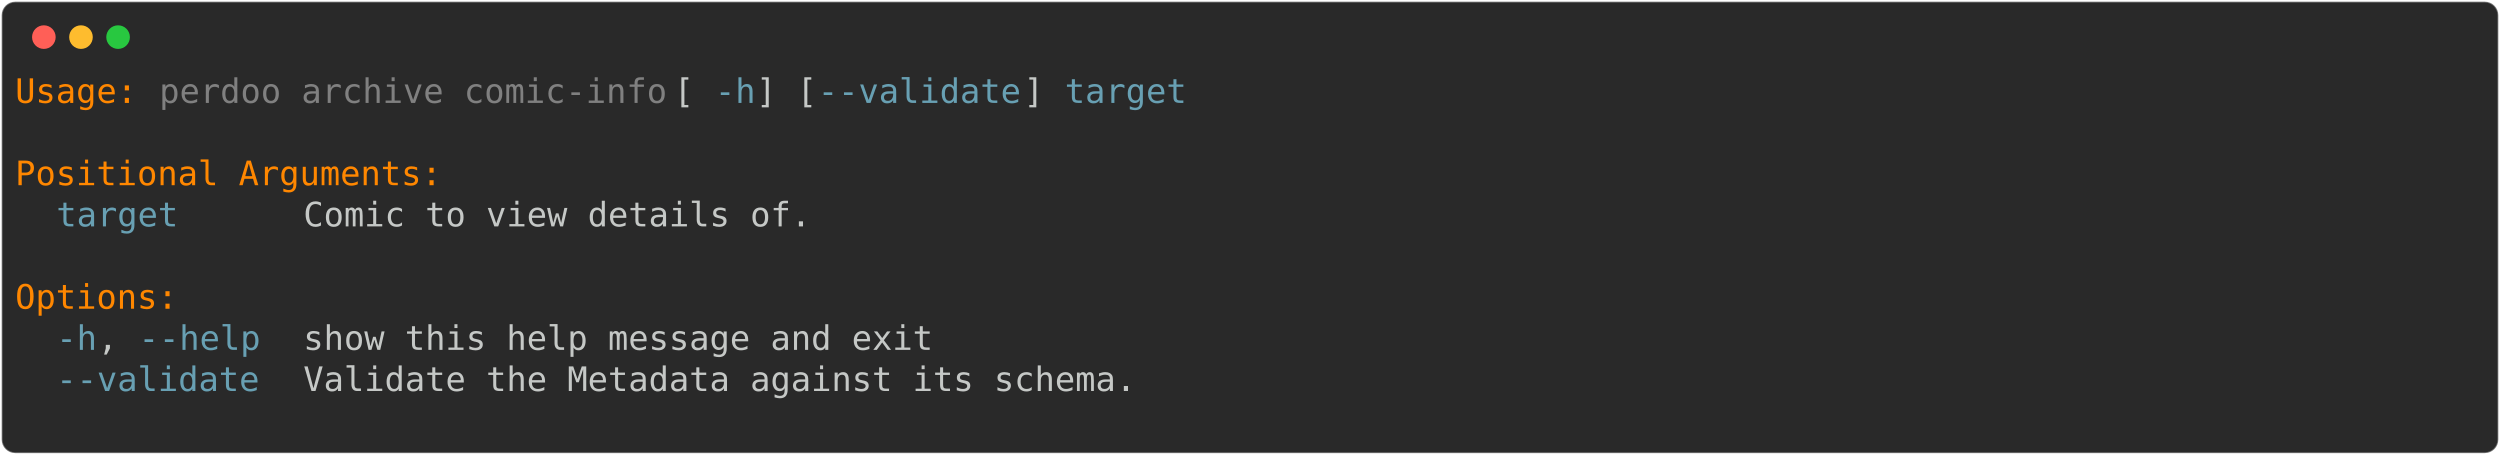
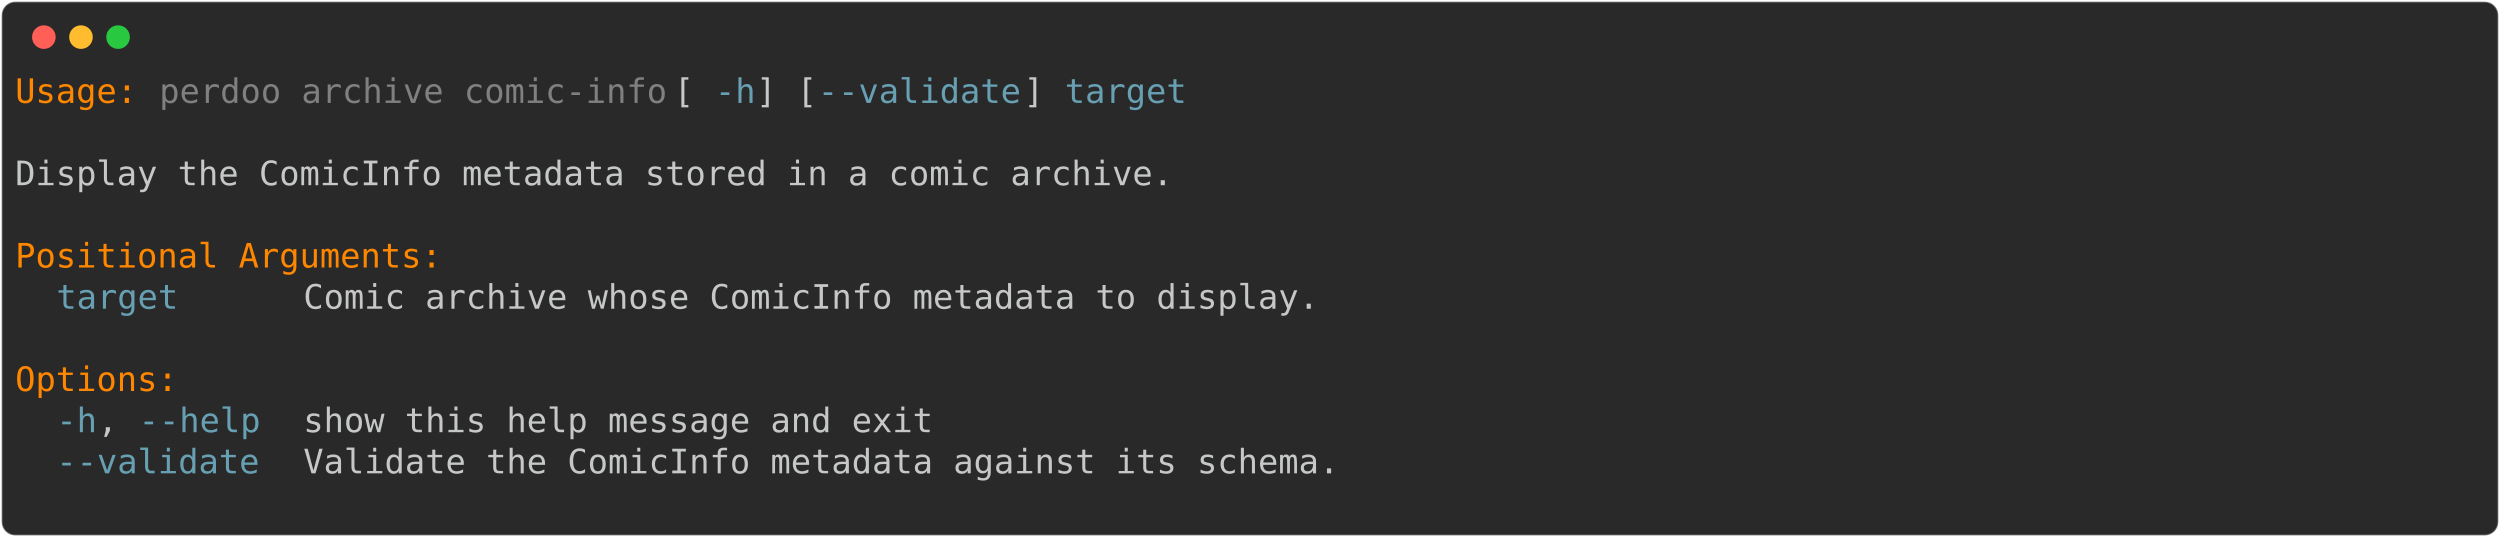
- <svg xmlns="http://www.w3.org/2000/svg" class="rich-terminal" viewBox="0 0 1482 269.6">
+ <svg xmlns="http://www.w3.org/2000/svg" class="rich-terminal" viewBox="0 0 1482 318.4">
  <style>

    @font-face {
        font-family: "Fira Code";
        src: local("FiraCode-Regular"),
                url("https://cdnjs.cloudflare.com/ajax/libs/firacode/6.2.0/woff2/FiraCode-Regular.woff2") format("woff2"),
                url("https://cdnjs.cloudflare.com/ajax/libs/firacode/6.2.0/woff/FiraCode-Regular.woff") format("woff");
        font-style: normal;
        font-weight: 400;
    }
    @font-face {
        font-family: "Fira Code";
        src: local("FiraCode-Bold"),
                url("https://cdnjs.cloudflare.com/ajax/libs/firacode/6.2.0/woff2/FiraCode-Bold.woff2") format("woff2"),
                url("https://cdnjs.cloudflare.com/ajax/libs/firacode/6.2.0/woff/FiraCode-Bold.woff") format("woff");
        font-style: bold;
        font-weight: 700;
    }

-     .terminal-705884586-matrix {
+     .terminal-3942199158-matrix {
        font-family: Fira Code, monospace;
        font-size: 20px;
        line-height: 24.4px;
        font-variant-east-asian: full-width;
    }

-     .terminal-705884586-title {
+     .terminal-3942199158-title {
        font-size: 18px;
        font-weight: bold;
        font-family: arial;
    }

-     .terminal-705884586-r1 { fill: #ff8700 }
- .terminal-705884586-r2 { fill: #c5c8c6 }
- .terminal-705884586-r3 { fill: #808080 }
- .terminal-705884586-r4 { fill: #68a0b3 }
+     .terminal-3942199158-r1 { fill: #ff8700 }
+ .terminal-3942199158-r2 { fill: #c5c8c6 }
+ .terminal-3942199158-r3 { fill: #808080 }
+ .terminal-3942199158-r4 { fill: #68a0b3 }
    </style>
  <defs>
-     <clipPath id="terminal-705884586-clip-terminal">
-       <rect x="0" y="0" width="1463.0" height="218.6" />
+     <clipPath id="terminal-3942199158-clip-terminal">
+       <rect x="0" y="0" width="1463.0" height="267.4" />
    </clipPath>
-     <clipPath id="terminal-705884586-line-0">
+     <clipPath id="terminal-3942199158-line-0">
      <rect x="0" y="1.5" width="1464" height="24.65" />
    </clipPath>
-     <clipPath id="terminal-705884586-line-1">
+     <clipPath id="terminal-3942199158-line-1">
      <rect x="0" y="25.9" width="1464" height="24.65" />
    </clipPath>
-     <clipPath id="terminal-705884586-line-2">
+     <clipPath id="terminal-3942199158-line-2">
      <rect x="0" y="50.3" width="1464" height="24.65" />
    </clipPath>
-     <clipPath id="terminal-705884586-line-3">
+     <clipPath id="terminal-3942199158-line-3">
      <rect x="0" y="74.7" width="1464" height="24.65" />
    </clipPath>
-     <clipPath id="terminal-705884586-line-4">
+     <clipPath id="terminal-3942199158-line-4">
      <rect x="0" y="99.1" width="1464" height="24.65" />
    </clipPath>
-     <clipPath id="terminal-705884586-line-5">
+     <clipPath id="terminal-3942199158-line-5">
      <rect x="0" y="123.5" width="1464" height="24.65" />
    </clipPath>
-     <clipPath id="terminal-705884586-line-6">
+     <clipPath id="terminal-3942199158-line-6">
      <rect x="0" y="147.9" width="1464" height="24.65" />
    </clipPath>
-     <clipPath id="terminal-705884586-line-7">
+     <clipPath id="terminal-3942199158-line-7">
      <rect x="0" y="172.3" width="1464" height="24.65" />
    </clipPath>
+     <clipPath id="terminal-3942199158-line-8">
+       <rect x="0" y="196.7" width="1464" height="24.65" />
+     </clipPath>
+     <clipPath id="terminal-3942199158-line-9">
+       <rect x="0" y="221.1" width="1464" height="24.65" />
+     </clipPath>
  </defs>
-   <rect fill="#292929" stroke="rgba(255,255,255,0.35)" stroke-width="1" x="1" y="1" width="1480" height="267.6" rx="8" />
+   <rect fill="#292929" stroke="rgba(255,255,255,0.35)" stroke-width="1" x="1" y="1" width="1480" height="316.4" rx="8" />
  <g transform="translate(26,22)">
    <circle cx="0" cy="0" r="7" fill="#ff5f57" />
    <circle cx="22" cy="0" r="7" fill="#febc2e" />
    <circle cx="44" cy="0" r="7" fill="#28c840" />
  </g>
-   <g transform="translate(9, 41)" clip-path="url(#terminal-705884586-clip-terminal)">
-     <g class="terminal-705884586-matrix">
-       <text class="terminal-705884586-r1" x="0" y="20" textLength="73.2" clip-path="url(#terminal-705884586-line-0)">Usage:</text>
-       <text class="terminal-705884586-r3" x="85.4" y="20" textLength="305" clip-path="url(#terminal-705884586-line-0)">perdoo archive comic-info</text>
-       <text class="terminal-705884586-r2" x="390.4" y="20" textLength="24.4" clip-path="url(#terminal-705884586-line-0)"> [</text>
-       <text class="terminal-705884586-r4" x="414.8" y="20" textLength="24.4" clip-path="url(#terminal-705884586-line-0)">-h</text>
-       <text class="terminal-705884586-r2" x="439.2" y="20" textLength="36.6" clip-path="url(#terminal-705884586-line-0)">] [</text>
-       <text class="terminal-705884586-r4" x="475.8" y="20" textLength="122" clip-path="url(#terminal-705884586-line-0)">--validate</text>
-       <text class="terminal-705884586-r2" x="597.8" y="20" textLength="24.4" clip-path="url(#terminal-705884586-line-0)">] </text>
-       <text class="terminal-705884586-r4" x="622.2" y="20" textLength="73.2" clip-path="url(#terminal-705884586-line-0)">target</text>
-       <text class="terminal-705884586-r2" x="1464" y="20" textLength="12.2" clip-path="url(#terminal-705884586-line-0)">
+   <g transform="translate(9, 41)" clip-path="url(#terminal-3942199158-clip-terminal)">
+     <g class="terminal-3942199158-matrix">
+       <text class="terminal-3942199158-r1" x="0" y="20" textLength="73.2" clip-path="url(#terminal-3942199158-line-0)">Usage:</text>
+       <text class="terminal-3942199158-r3" x="85.4" y="20" textLength="305" clip-path="url(#terminal-3942199158-line-0)">perdoo archive comic-info</text>
+       <text class="terminal-3942199158-r2" x="390.4" y="20" textLength="24.4" clip-path="url(#terminal-3942199158-line-0)"> [</text>
+       <text class="terminal-3942199158-r4" x="414.8" y="20" textLength="24.4" clip-path="url(#terminal-3942199158-line-0)">-h</text>
+       <text class="terminal-3942199158-r2" x="439.2" y="20" textLength="36.6" clip-path="url(#terminal-3942199158-line-0)">] [</text>
+       <text class="terminal-3942199158-r4" x="475.8" y="20" textLength="122" clip-path="url(#terminal-3942199158-line-0)">--validate</text>
+       <text class="terminal-3942199158-r2" x="597.8" y="20" textLength="24.4" clip-path="url(#terminal-3942199158-line-0)">] </text>
+       <text class="terminal-3942199158-r4" x="622.2" y="20" textLength="73.2" clip-path="url(#terminal-3942199158-line-0)">target</text>
+       <text class="terminal-3942199158-r2" x="1464" y="20" textLength="12.2" clip-path="url(#terminal-3942199158-line-0)">
</text>
-       <text class="terminal-705884586-r2" x="1464" y="44.4" textLength="12.2" clip-path="url(#terminal-705884586-line-1)">
+       <text class="terminal-3942199158-r2" x="1464" y="44.4" textLength="12.2" clip-path="url(#terminal-3942199158-line-1)">
</text>
-       <text class="terminal-705884586-r1" x="0" y="68.8" textLength="256.2" clip-path="url(#terminal-705884586-line-2)">Positional Arguments:</text>
-       <text class="terminal-705884586-r2" x="1464" y="68.8" textLength="12.2" clip-path="url(#terminal-705884586-line-2)">
+       <text class="terminal-3942199158-r2" x="0" y="68.8" textLength="695.4" clip-path="url(#terminal-3942199158-line-2)">Display the ComicInfo metadata stored in a comic archive.</text>
+       <text class="terminal-3942199158-r2" x="1464" y="68.8" textLength="12.2" clip-path="url(#terminal-3942199158-line-2)">
</text>
-       <text class="terminal-705884586-r4" x="24.4" y="93.2" textLength="73.2" clip-path="url(#terminal-705884586-line-3)">target</text>
-       <text class="terminal-705884586-r2" x="170.8" y="93.2" textLength="305" clip-path="url(#terminal-705884586-line-3)">Comic to view details of.</text>
-       <text class="terminal-705884586-r2" x="1464" y="93.2" textLength="12.2" clip-path="url(#terminal-705884586-line-3)">
+       <text class="terminal-3942199158-r2" x="1464" y="93.2" textLength="12.2" clip-path="url(#terminal-3942199158-line-3)">
</text>
-       <text class="terminal-705884586-r2" x="1464" y="117.6" textLength="12.2" clip-path="url(#terminal-705884586-line-4)">
+       <text class="terminal-3942199158-r1" x="0" y="117.6" textLength="256.2" clip-path="url(#terminal-3942199158-line-4)">Positional Arguments:</text>
+       <text class="terminal-3942199158-r2" x="1464" y="117.6" textLength="12.2" clip-path="url(#terminal-3942199158-line-4)">
</text>
-       <text class="terminal-705884586-r1" x="0" y="142" textLength="97.6" clip-path="url(#terminal-705884586-line-5)">Options:</text>
-       <text class="terminal-705884586-r2" x="1464" y="142" textLength="12.2" clip-path="url(#terminal-705884586-line-5)">
+       <text class="terminal-3942199158-r4" x="24.4" y="142" textLength="73.2" clip-path="url(#terminal-3942199158-line-5)">target</text>
+       <text class="terminal-3942199158-r2" x="170.8" y="142" textLength="610" clip-path="url(#terminal-3942199158-line-5)">Comic archive whose ComicInfo metadata to display.</text>
+       <text class="terminal-3942199158-r2" x="1464" y="142" textLength="12.2" clip-path="url(#terminal-3942199158-line-5)">
</text>
-       <text class="terminal-705884586-r4" x="24.4" y="166.4" textLength="24.4" clip-path="url(#terminal-705884586-line-6)">-h</text>
-       <text class="terminal-705884586-r2" x="48.8" y="166.4" textLength="24.4" clip-path="url(#terminal-705884586-line-6)">, </text>
-       <text class="terminal-705884586-r4" x="73.2" y="166.4" textLength="73.2" clip-path="url(#terminal-705884586-line-6)">--help</text>
-       <text class="terminal-705884586-r2" x="170.8" y="166.4" textLength="378.2" clip-path="url(#terminal-705884586-line-6)">show this help message and exit</text>
-       <text class="terminal-705884586-r2" x="1464" y="166.4" textLength="12.2" clip-path="url(#terminal-705884586-line-6)">
+       <text class="terminal-3942199158-r2" x="1464" y="166.4" textLength="12.2" clip-path="url(#terminal-3942199158-line-6)">
</text>
-       <text class="terminal-705884586-r4" x="24.4" y="190.8" textLength="122" clip-path="url(#terminal-705884586-line-7)">--validate</text>
-       <text class="terminal-705884586-r2" x="170.8" y="190.8" textLength="500.2" clip-path="url(#terminal-705884586-line-7)">Validate the Metadata against its schema.</text>
-       <text class="terminal-705884586-r2" x="1464" y="190.8" textLength="12.2" clip-path="url(#terminal-705884586-line-7)">
+       <text class="terminal-3942199158-r1" x="0" y="190.8" textLength="97.6" clip-path="url(#terminal-3942199158-line-7)">Options:</text>
+       <text class="terminal-3942199158-r2" x="1464" y="190.8" textLength="12.2" clip-path="url(#terminal-3942199158-line-7)">
</text>
-       <text class="terminal-705884586-r2" x="1464" y="215.2" textLength="12.2" clip-path="url(#terminal-705884586-line-8)">
+       <text class="terminal-3942199158-r4" x="24.4" y="215.2" textLength="24.4" clip-path="url(#terminal-3942199158-line-8)">-h</text>
+       <text class="terminal-3942199158-r2" x="48.8" y="215.2" textLength="24.4" clip-path="url(#terminal-3942199158-line-8)">, </text>
+       <text class="terminal-3942199158-r4" x="73.2" y="215.2" textLength="73.2" clip-path="url(#terminal-3942199158-line-8)">--help</text>
+       <text class="terminal-3942199158-r2" x="170.8" y="215.2" textLength="378.2" clip-path="url(#terminal-3942199158-line-8)">show this help message and exit</text>
+       <text class="terminal-3942199158-r2" x="1464" y="215.2" textLength="12.2" clip-path="url(#terminal-3942199158-line-8)">
+ </text>
+       <text class="terminal-3942199158-r4" x="24.4" y="239.6" textLength="122" clip-path="url(#terminal-3942199158-line-9)">--validate</text>
+       <text class="terminal-3942199158-r2" x="170.8" y="239.6" textLength="622.2" clip-path="url(#terminal-3942199158-line-9)">Validate the ComicInfo metadata against its schema.</text>
+       <text class="terminal-3942199158-r2" x="1464" y="239.6" textLength="12.2" clip-path="url(#terminal-3942199158-line-9)">
+ </text>
+       <text class="terminal-3942199158-r2" x="1464" y="264" textLength="12.2" clip-path="url(#terminal-3942199158-line-10)">
</text>
    </g>
  </g>
</svg>
